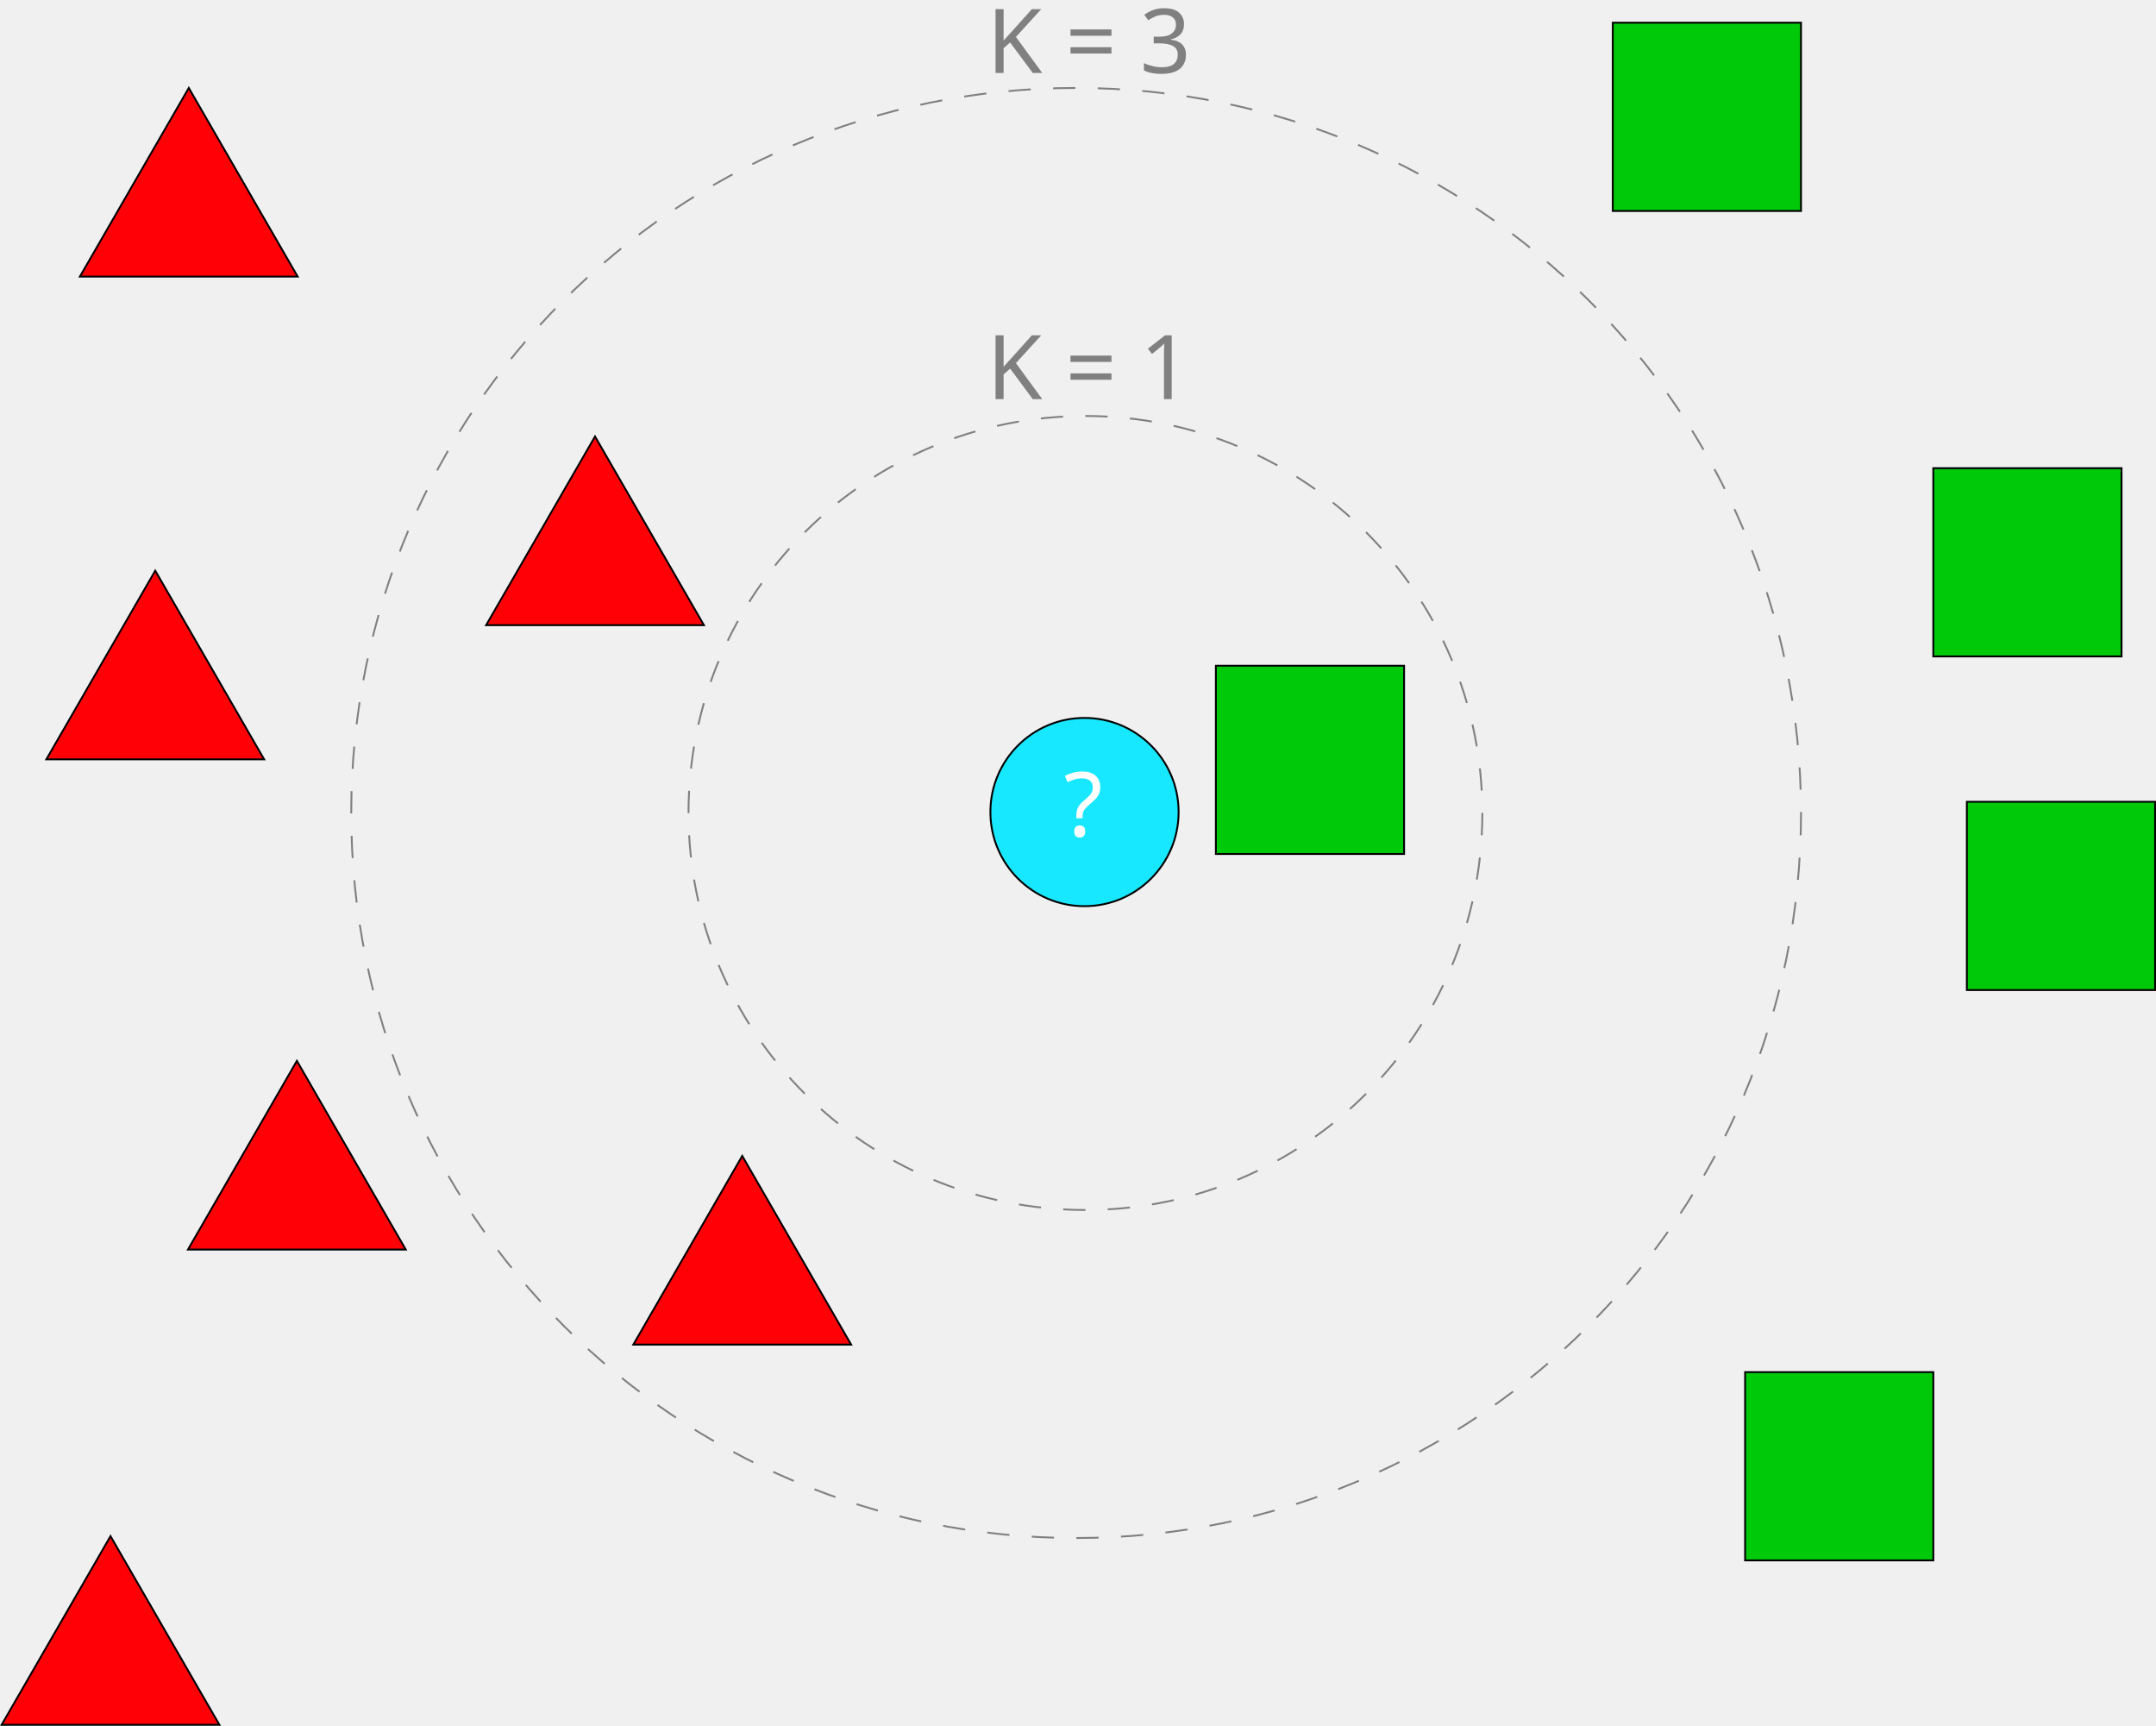
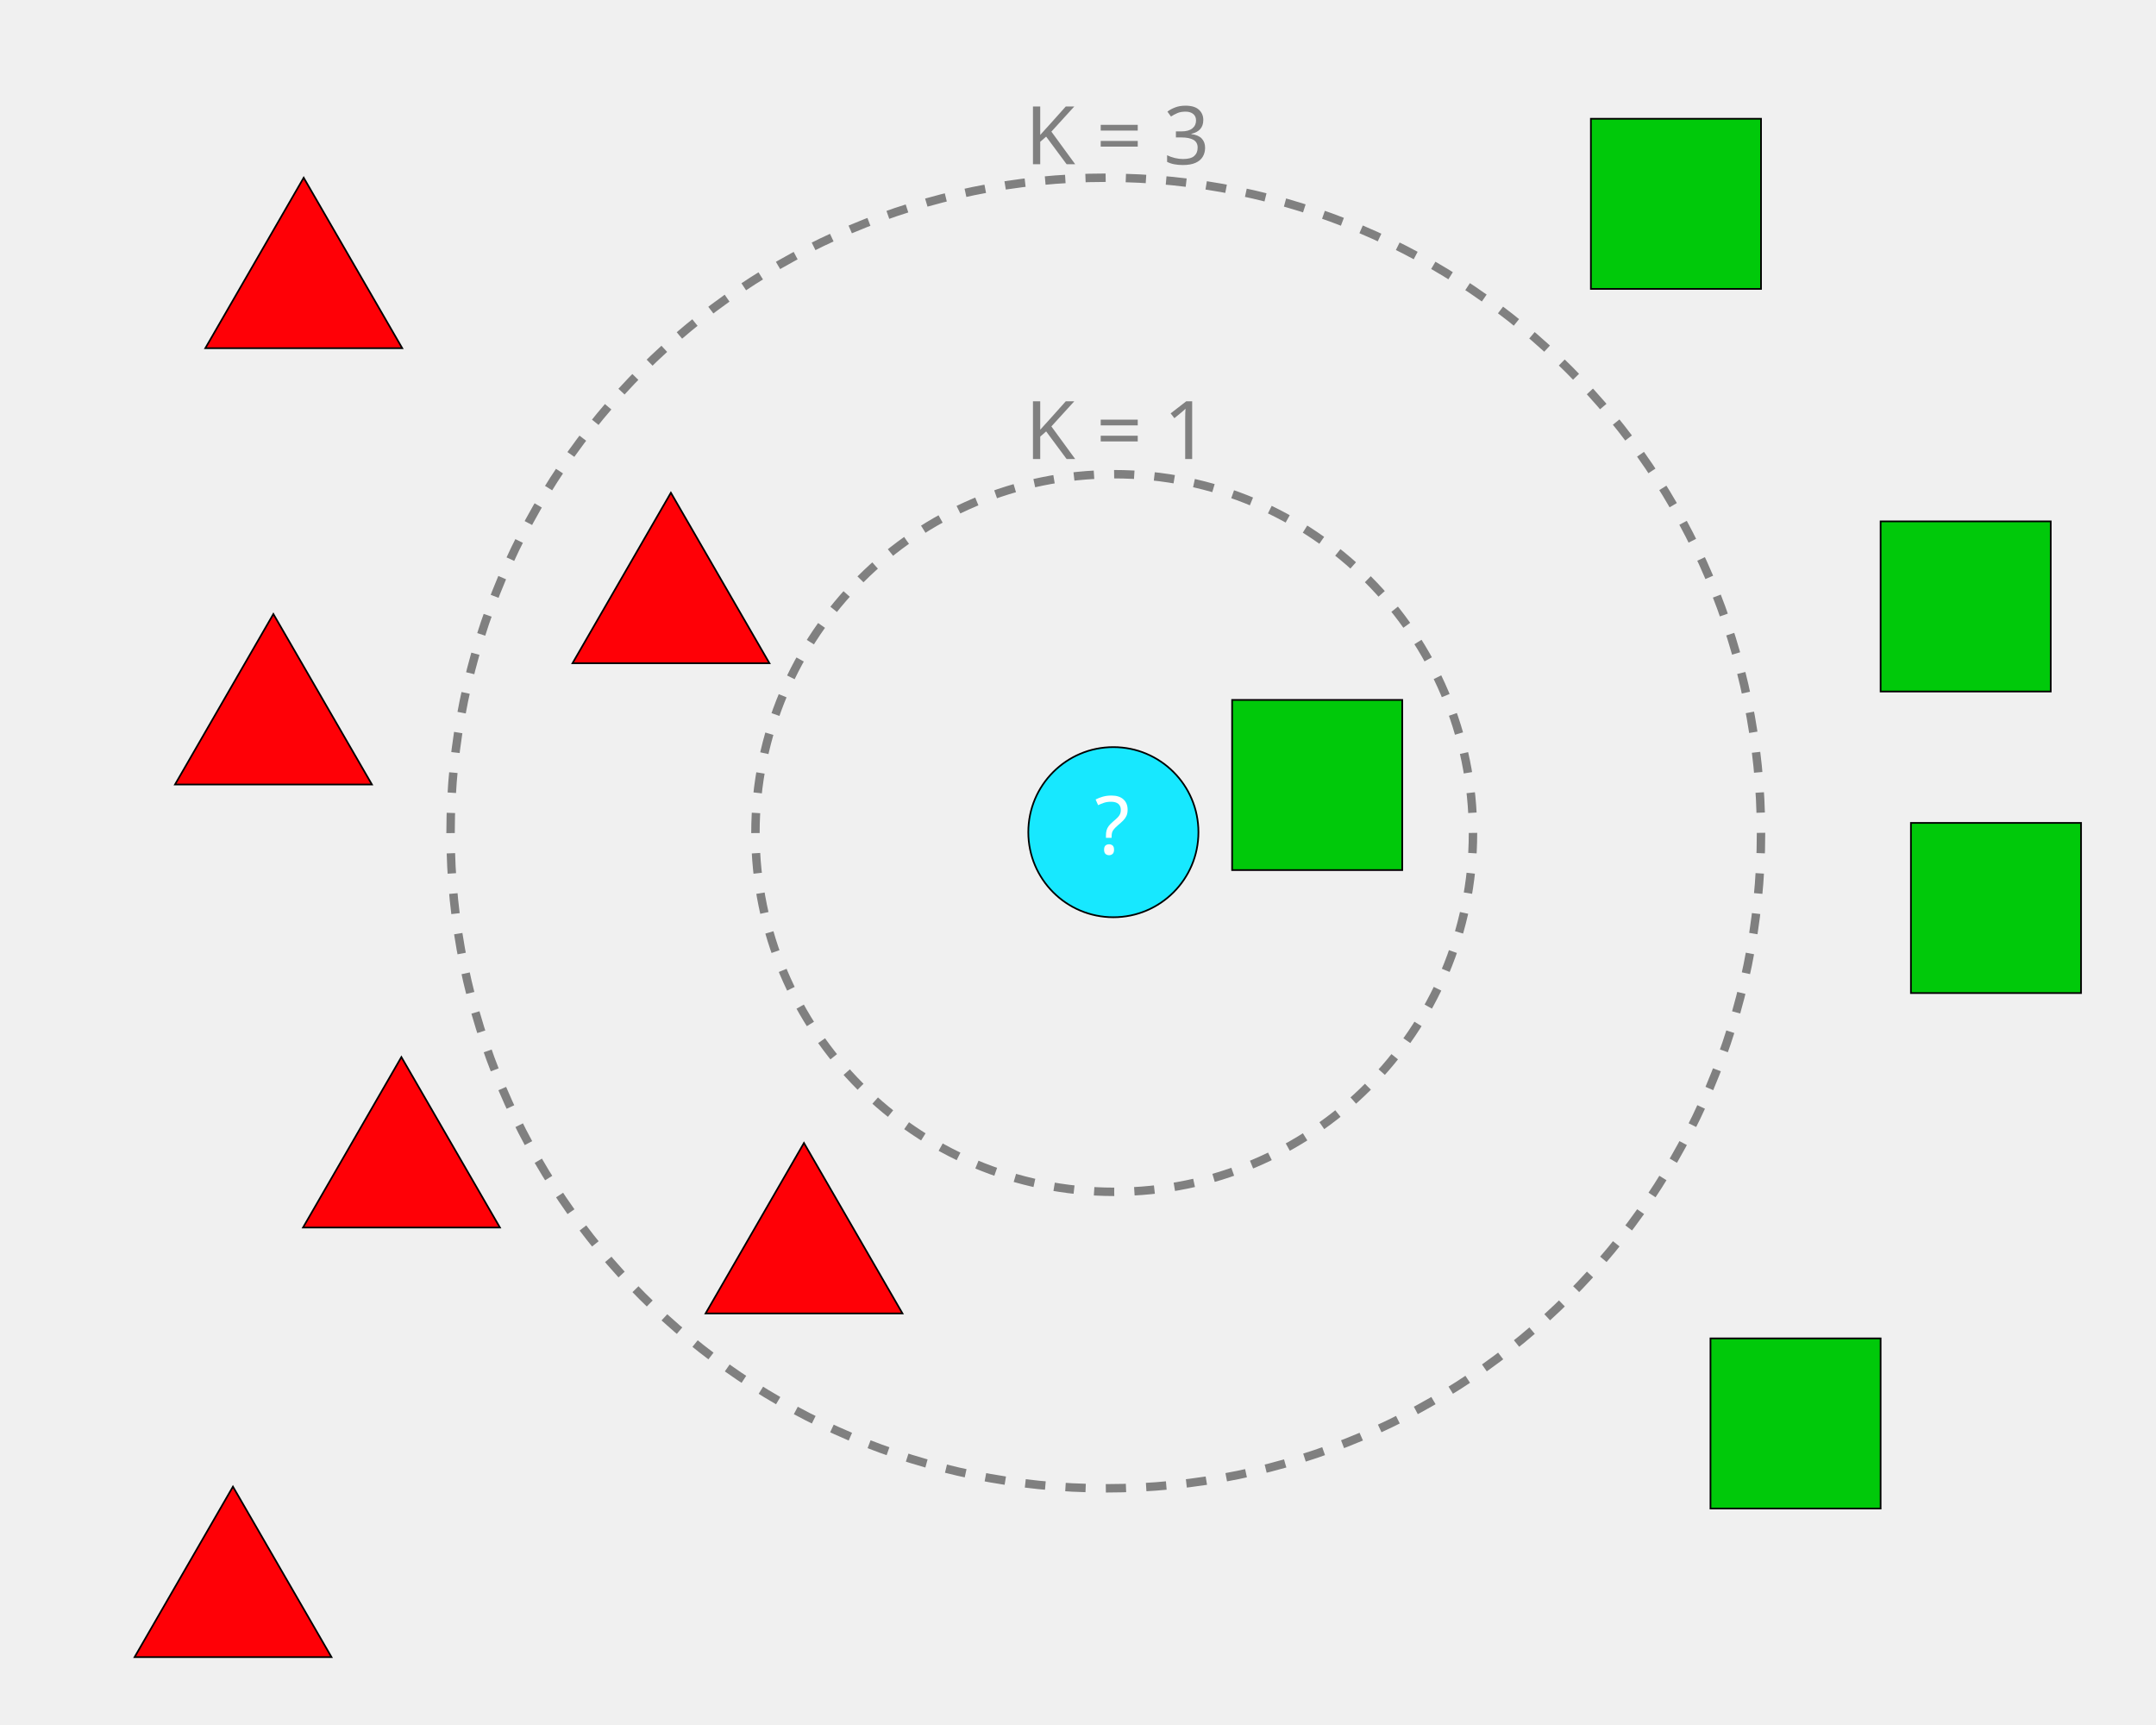
- <svg xmlns="http://www.w3.org/2000/svg" id="Layer_1" data-name="Layer 1" viewBox="0 0 1156.98 925.91">
-   <defs>
-     <style>.cls-1{fill:#17e8ff;}.cls-1,.cls-3,.cls-5{stroke:#000;}.cls-1,.cls-3,.cls-4,.cls-5,.cls-6{stroke-miterlimit:10;}.cls-2,.cls-7{font-size:48px;font-family:Calibri, Calibri;}.cls-2{fill:#fff;}.cls-3{fill:#00c90a;}.cls-4,.cls-6{fill:none;stroke:gray;}.cls-4{stroke-dasharray:11.95 11.95;}.cls-5{fill:#ff0006;fill-rule:evenodd;}.cls-6{stroke-dasharray:11.98 11.98;}.cls-7{fill:gray;}</style>
-   </defs>
-   <circle class="cls-1" cx="581.98" cy="435.69" r="50.5" />
-   <text class="cls-2" transform="translate(570.86 448.69)">?</text>
-   <rect class="cls-3" x="652.48" y="357.19" width="101" height="101" />
-   <circle class="cls-4" cx="582.48" cy="436.19" r="213" />
-   <polygon class="cls-5" points="398.31 620.19 339.87 721.41 456.74 721.41 398.31 620.19" />
-   <polygon class="cls-5" points="319.31 234.19 260.87 335.41 377.74 335.41 319.31 234.19" />
-   <circle class="cls-6" cx="577.48" cy="436.19" r="389" />
-   <rect class="cls-3" x="865.48" y="12.19" width="101" height="101" />
-   <rect class="cls-3" x="936.48" y="736.19" width="101" height="101" />
-   <rect class="cls-3" x="1037.48" y="251.19" width="101" height="101" />
-   <polygon class="cls-5" points="159.31 569.19 100.87 670.41 217.74 670.41 159.31 569.19" />
-   <polygon class="cls-5" points="83.31 306.19 24.87 407.41 141.74 407.41 83.31 306.19" />
-   <polygon class="cls-5" points="101.31 47.19 42.87 148.41 159.74 148.41 101.31 47.19" />
-   <polygon class="cls-5" points="59.3 824.19 0.87 925.41 117.74 925.41 59.3 824.19" />
-   <rect class="cls-3" x="1055.48" y="430.19" width="101" height="101" />
-   <text class="cls-7" transform="translate(529.59 214.16)">K = 1</text>
-   <text class="cls-7" transform="translate(529.59 39.16)">K = 3</text>
+ <svg xmlns="http://www.w3.org/2000/svg" version="1.1" id="Layer_1" x="0px" y="0px" viewBox="0 0 1280 1024" style="enable-background:new 0 0 1280 1024;" xml:space="preserve">
+   <style type="text/css">
+ 	.st0{fill-rule:evenodd;clip-rule:evenodd;fill:#17E8FF;stroke:#000000;stroke-miterlimit:10;}
+ 	.st1{fill:#FFFFFF;}
+ 	.st2{font-family:'Calibri';}
+ 	.st3{font-size:48px;}
+ 	.st4{fill-rule:evenodd;clip-rule:evenodd;fill:#00C90A;stroke:#000000;stroke-miterlimit:10;}
+ 	.st5{fill:none;stroke:#808080;stroke-width:5;stroke-miterlimit:10;stroke-dasharray:11.95,11.95;}
+ 	.st6{fill-rule:evenodd;clip-rule:evenodd;fill:#FF0006;stroke:#000000;stroke-miterlimit:10;}
+ 	.st7{fill:none;stroke:#808080;stroke-width:5;stroke-miterlimit:10;stroke-dasharray:11.982,11.982;}
+ 	.st8{fill:#808080;}
+ </style>
+   <circle class="st0" cx="661" cy="494" r="50.5" />
+   <text transform="matrix(1 0 0 1 649.8789 507)" class="st1 st2 st3">?</text>
+   <rect x="731.5" y="415.5" class="st4" width="101" height="101" />
+   <g>
+     <circle class="st5" cx="661.5" cy="494.5" r="213" />
+   </g>
+   <polygon class="st6" points="477.3,678.5 418.9,779.7 535.8,779.7 " />
+   <polygon class="st6" points="398.3,292.5 339.9,393.7 456.8,393.7 " />
+   <g>
+     <circle class="st7" cx="656.5" cy="494.5" r="389" />
+   </g>
+   <rect x="944.5" y="70.5" class="st4" width="101" height="101" />
+   <rect x="1015.5" y="794.5" class="st4" width="101" height="101" />
+   <rect x="1116.5" y="309.5" class="st4" width="101" height="101" />
+   <polygon class="st6" points="238.3,627.5 179.9,728.7 296.8,728.7 " />
+   <polygon class="st6" points="162.3,364.5 103.9,465.7 220.8,465.7 " />
+   <polygon class="st6" points="180.3,105.5 121.9,206.7 238.8,206.7 " />
+   <polygon class="st6" points="138.3,882.5 79.9,983.7 196.8,983.7 " />
+   <rect x="1134.5" y="488.5" class="st4" width="101" height="101" />
+   <text transform="matrix(1 0 0 1 608.6064 272.478)" class="st8 st2 st3">K = 1</text>
+   <text transform="matrix(1 0 0 1 608.6064 97.478)" class="st8 st2 st3">K = 3</text>
</svg>
